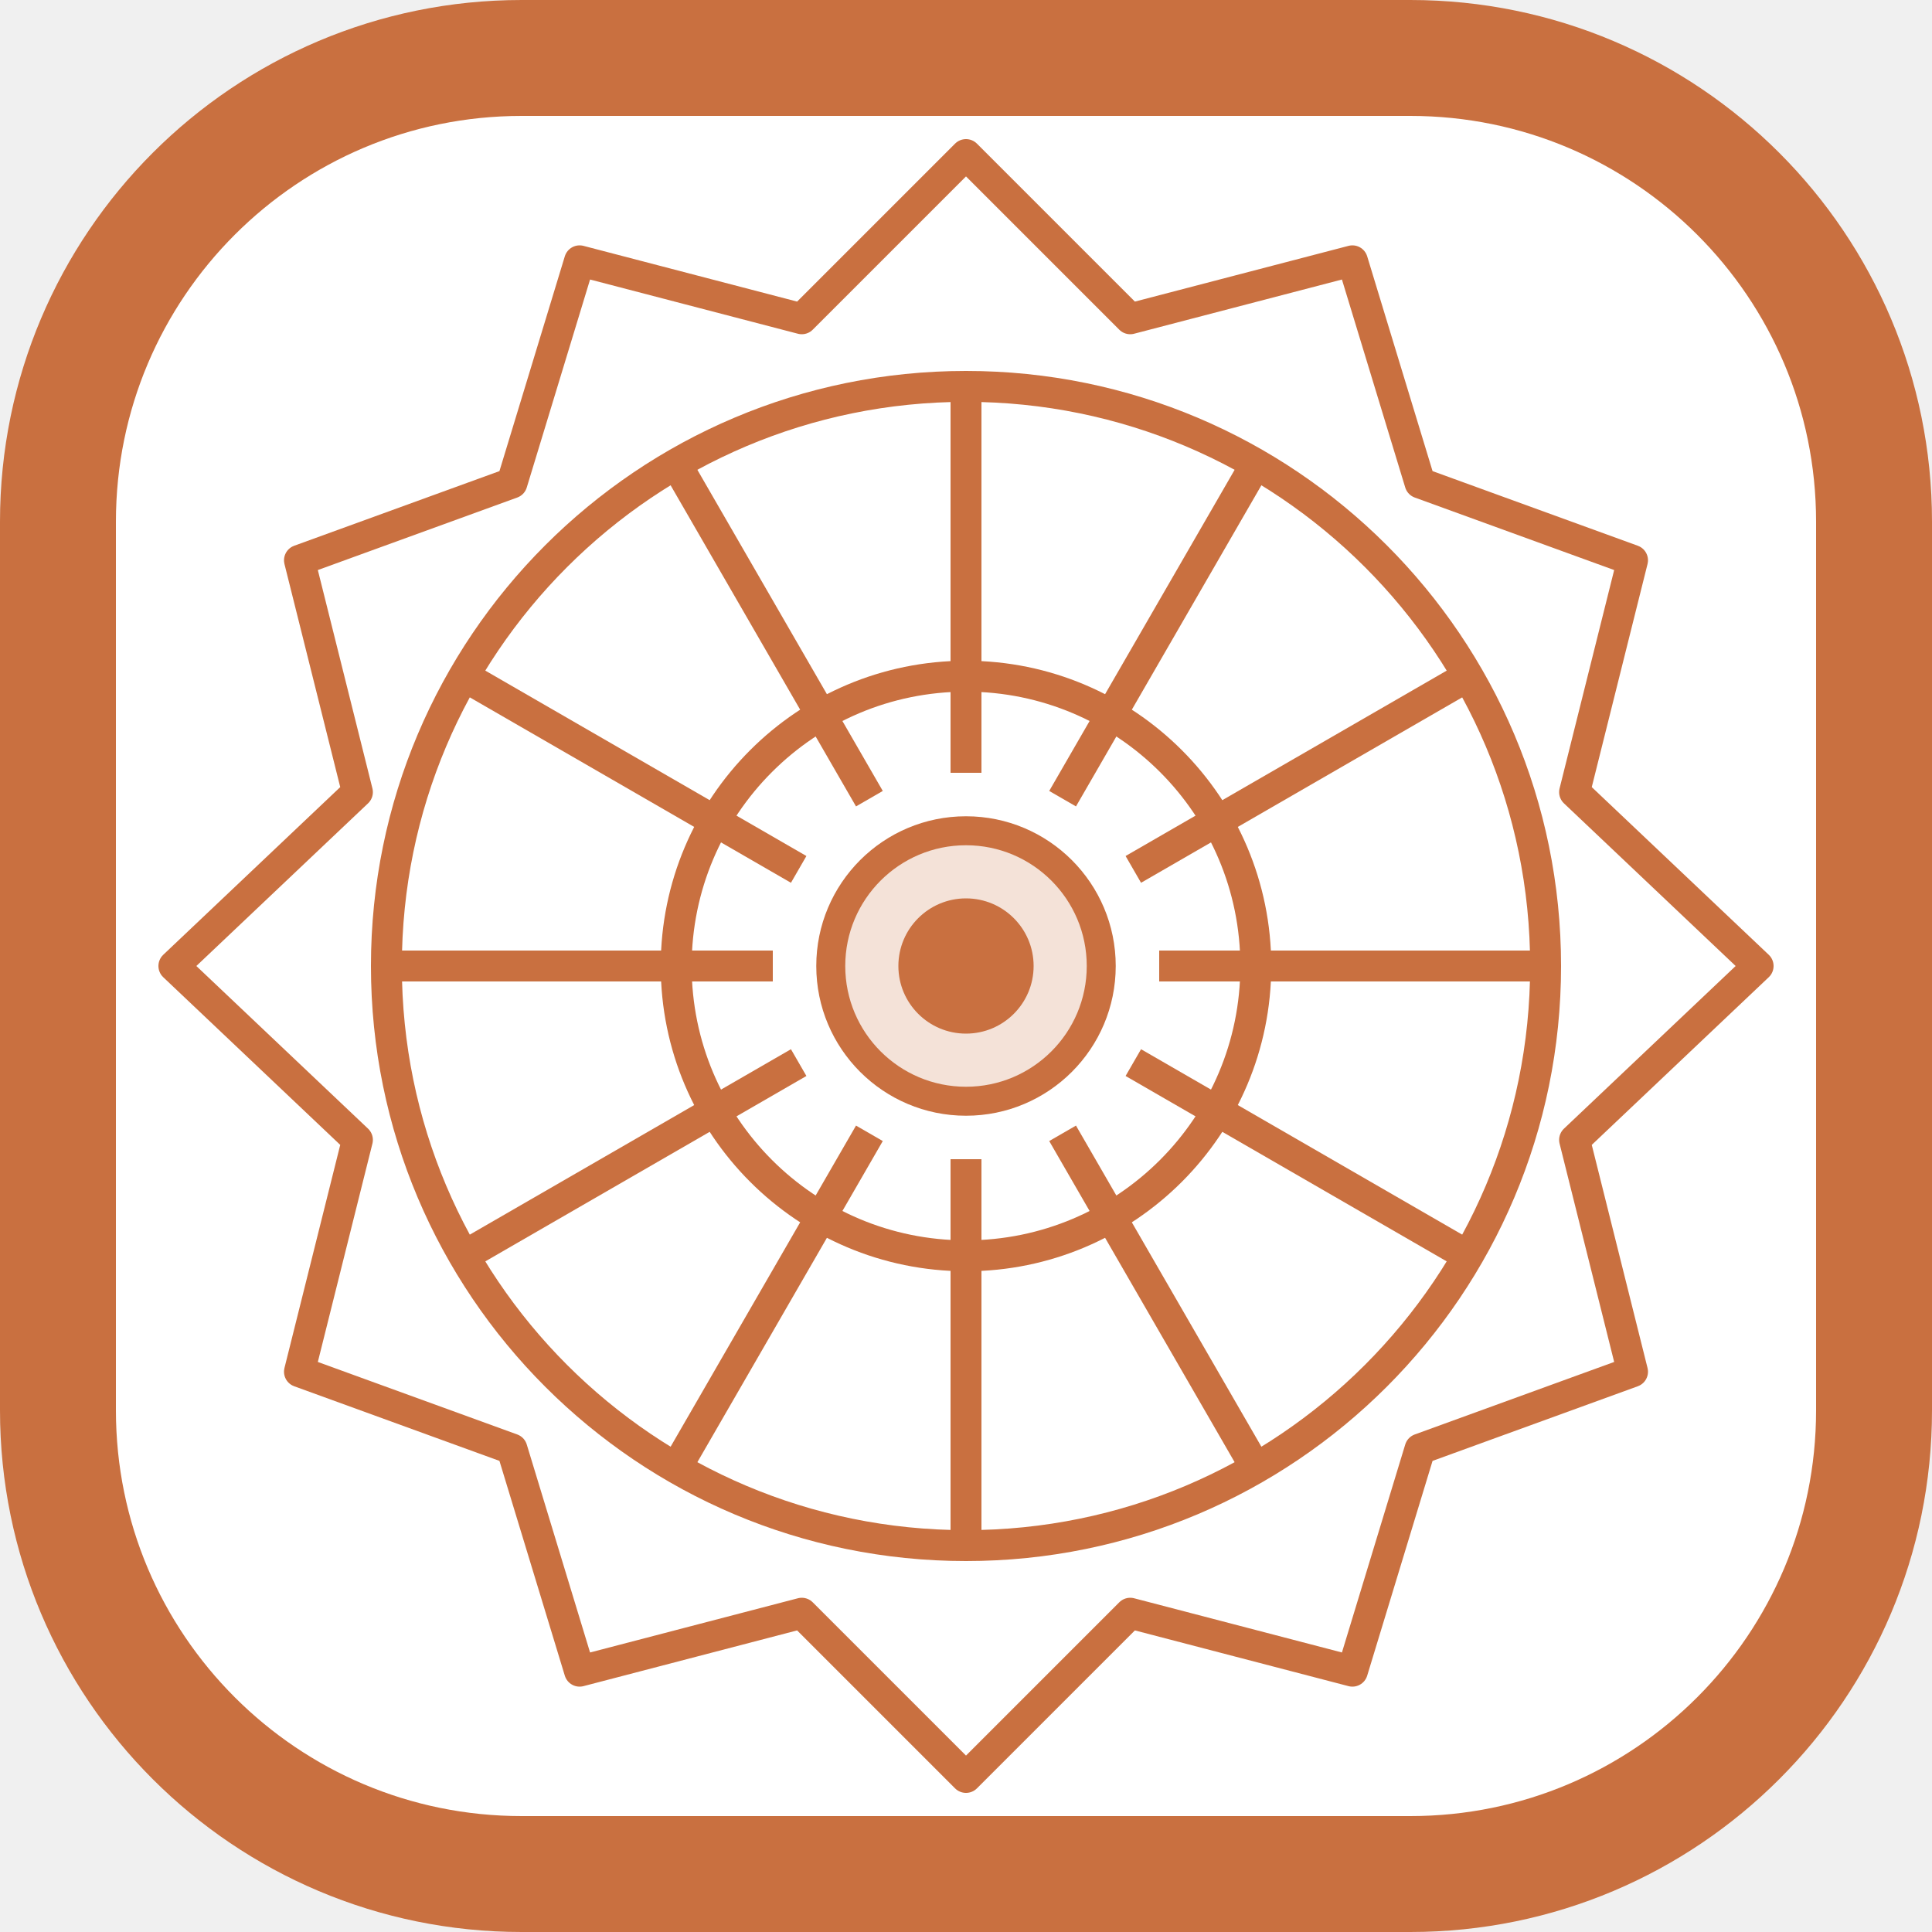
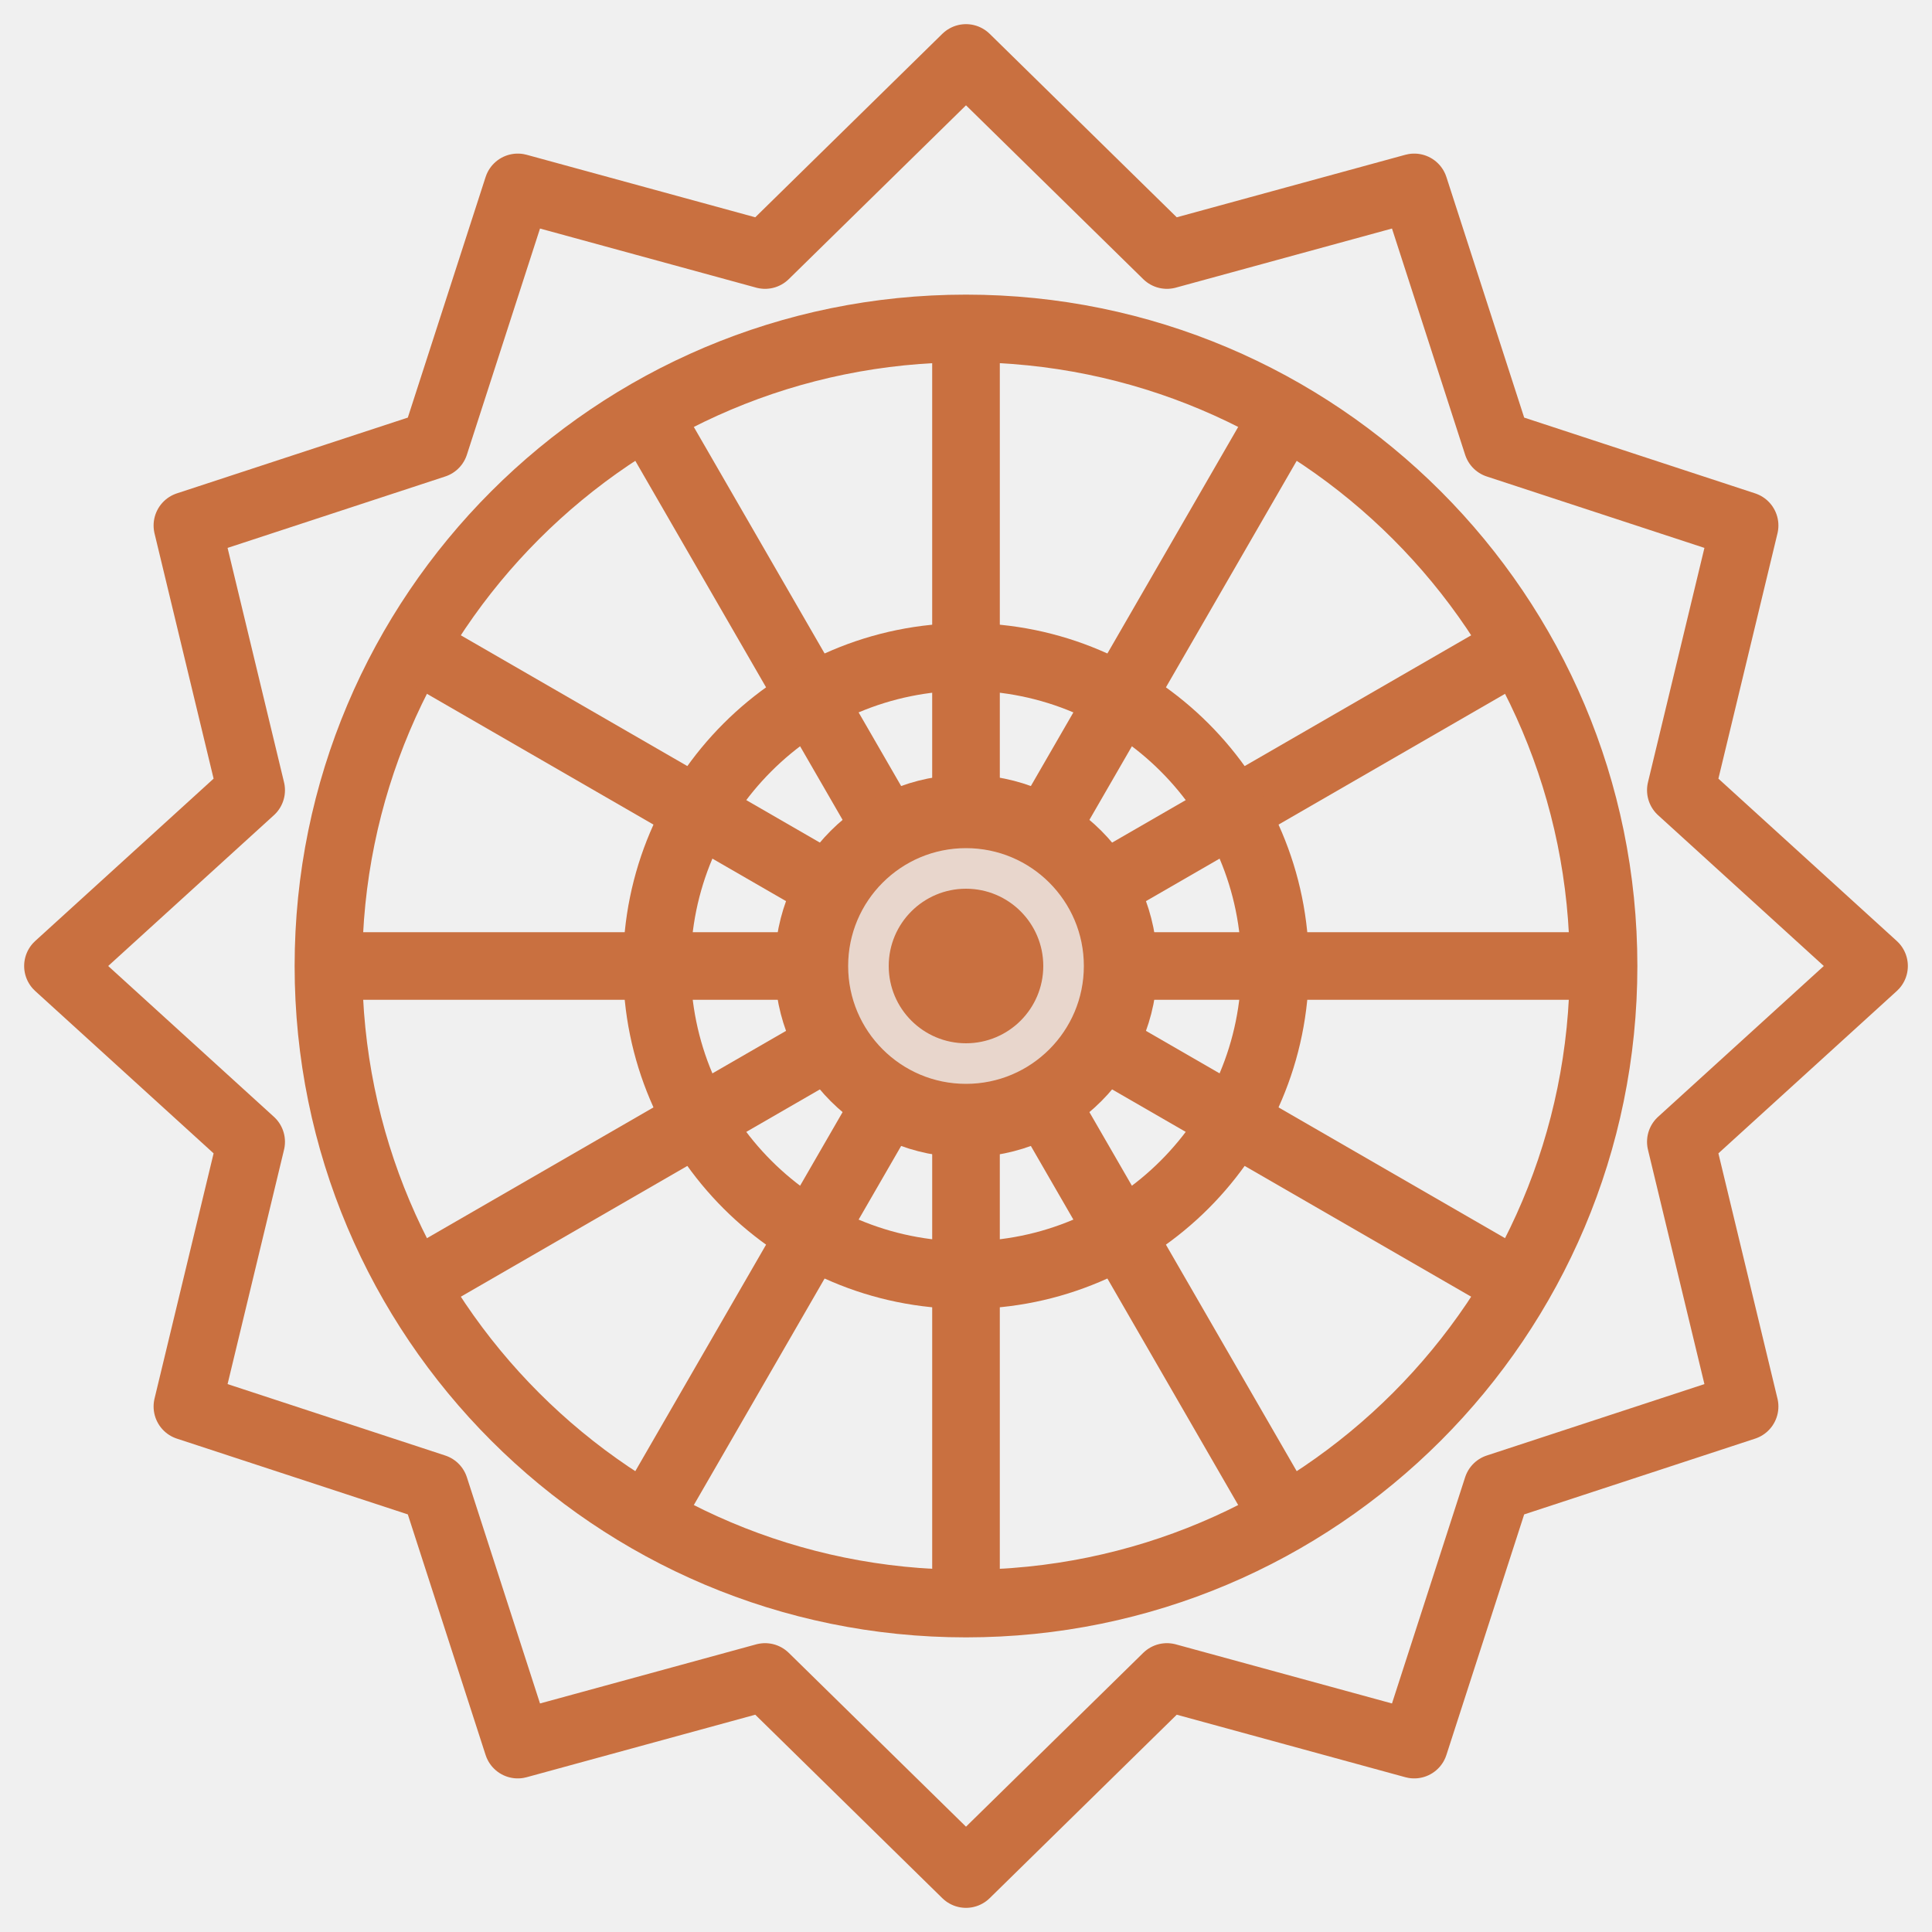
<svg xmlns="http://www.w3.org/2000/svg" viewBox="0 0 100 100" fill="none">
-   <rect x="3" y="3" width="94" height="94" rx="24" fill="#fff" stroke="#c97040" stroke-width="6" />
-   <g stroke="#c97040" stroke-width="1.6">
-     <polygon fill="none" stroke-linejoin="round" points="50,8 58.5,16.5 70,13.5 73.5,25 84.5,29 81.5,41 91,50 81.5,59 84.5,71 73.5,75 70,86.5 58.5,83.5 50,92 41.5,83.5 30,86.5 26.5,75 15.5,71 18.5,59 9,50 18.5,41 15.5,29 26.5,25 30,13.5 41.5,16.5" />
-     <circle cx="50" cy="50" r="30" />
-     <line x1="50" y1="20" x2="50" y2="40" />
-     <line x1="50" y1="20" x2="50" y2="40" transform="rotate(30,50,50)" />
-     <line x1="50" y1="20" x2="50" y2="40" transform="rotate(60,50,50)" />
-     <line x1="50" y1="20" x2="50" y2="40" transform="rotate(90,50,50)" />
-     <line x1="50" y1="20" x2="50" y2="40" transform="rotate(120,50,50)" />
-     <line x1="50" y1="20" x2="50" y2="40" transform="rotate(150,50,50)" />
-     <line x1="50" y1="20" x2="50" y2="40" transform="rotate(180,50,50)" />
-     <line x1="50" y1="20" x2="50" y2="40" transform="rotate(210,50,50)" />
-     <line x1="50" y1="20" x2="50" y2="40" transform="rotate(240,50,50)" />
-     <line x1="50" y1="20" x2="50" y2="40" transform="rotate(270,50,50)" />
-     <line x1="50" y1="20" x2="50" y2="40" transform="rotate(300,50,50)" />
-     <line x1="50" y1="20" x2="50" y2="40" transform="rotate(330,50,50)" />
-     <circle cx="50" cy="50" r="15" />
-     <circle cx="50" cy="50" r="7" fill="#c97040" fill-opacity="0.2" stroke-width="1.5" />
+   <g stroke="#c97040" stroke-width="3.5">
+     <polygon fill="none" stroke-linejoin="round" points="50,3 60.4,13.2 73.2,9.7 77.5,23 90.3,27.2 87,40.9 97,50 87,59.1 90.3,72.8 77.5,77 73.2,90.3 60.4,86.8 50,97 39.6,86.8 26.8,90.3 22.5,77 9.7,72.8 13,59.1 3,50 13,40.9 9.7,27.2 22.5,23 26.8,9.7 39.6,13.2" />
+     <circle cx="50" cy="50" r="33" />
+     <line x1="50" y1="17" x2="50" y2="41" />
+     <line x1="50" y1="17" x2="50" y2="41" transform="rotate(30,50,50)" />
+     <line x1="50" y1="17" x2="50" y2="41" transform="rotate(60,50,50)" />
+     <line x1="50" y1="17" x2="50" y2="41" transform="rotate(90,50,50)" />
+     <line x1="50" y1="17" x2="50" y2="41" transform="rotate(120,50,50)" />
+     <line x1="50" y1="17" x2="50" y2="41" transform="rotate(150,50,50)" />
+     <line x1="50" y1="17" x2="50" y2="41" transform="rotate(180,50,50)" />
+     <line x1="50" y1="17" x2="50" y2="41" transform="rotate(210,50,50)" />
+     <line x1="50" y1="17" x2="50" y2="41" transform="rotate(240,50,50)" />
+     <line x1="50" y1="17" x2="50" y2="41" transform="rotate(270,50,50)" />
+     <line x1="50" y1="17" x2="50" y2="41" transform="rotate(300,50,50)" />
+     <line x1="50" y1="17" x2="50" y2="41" transform="rotate(330,50,50)" />
+     <circle cx="50" cy="50" r="16" />
+     <circle cx="50" cy="50" r="8" fill="#c97040" fill-opacity="0.2" stroke-width="3.8" />
  </g>
-   <circle cx="50" cy="50" r="3.5" fill="#c97040" />
+   <circle cx="50" cy="50" r="4" fill="#c97040" />
</svg>
